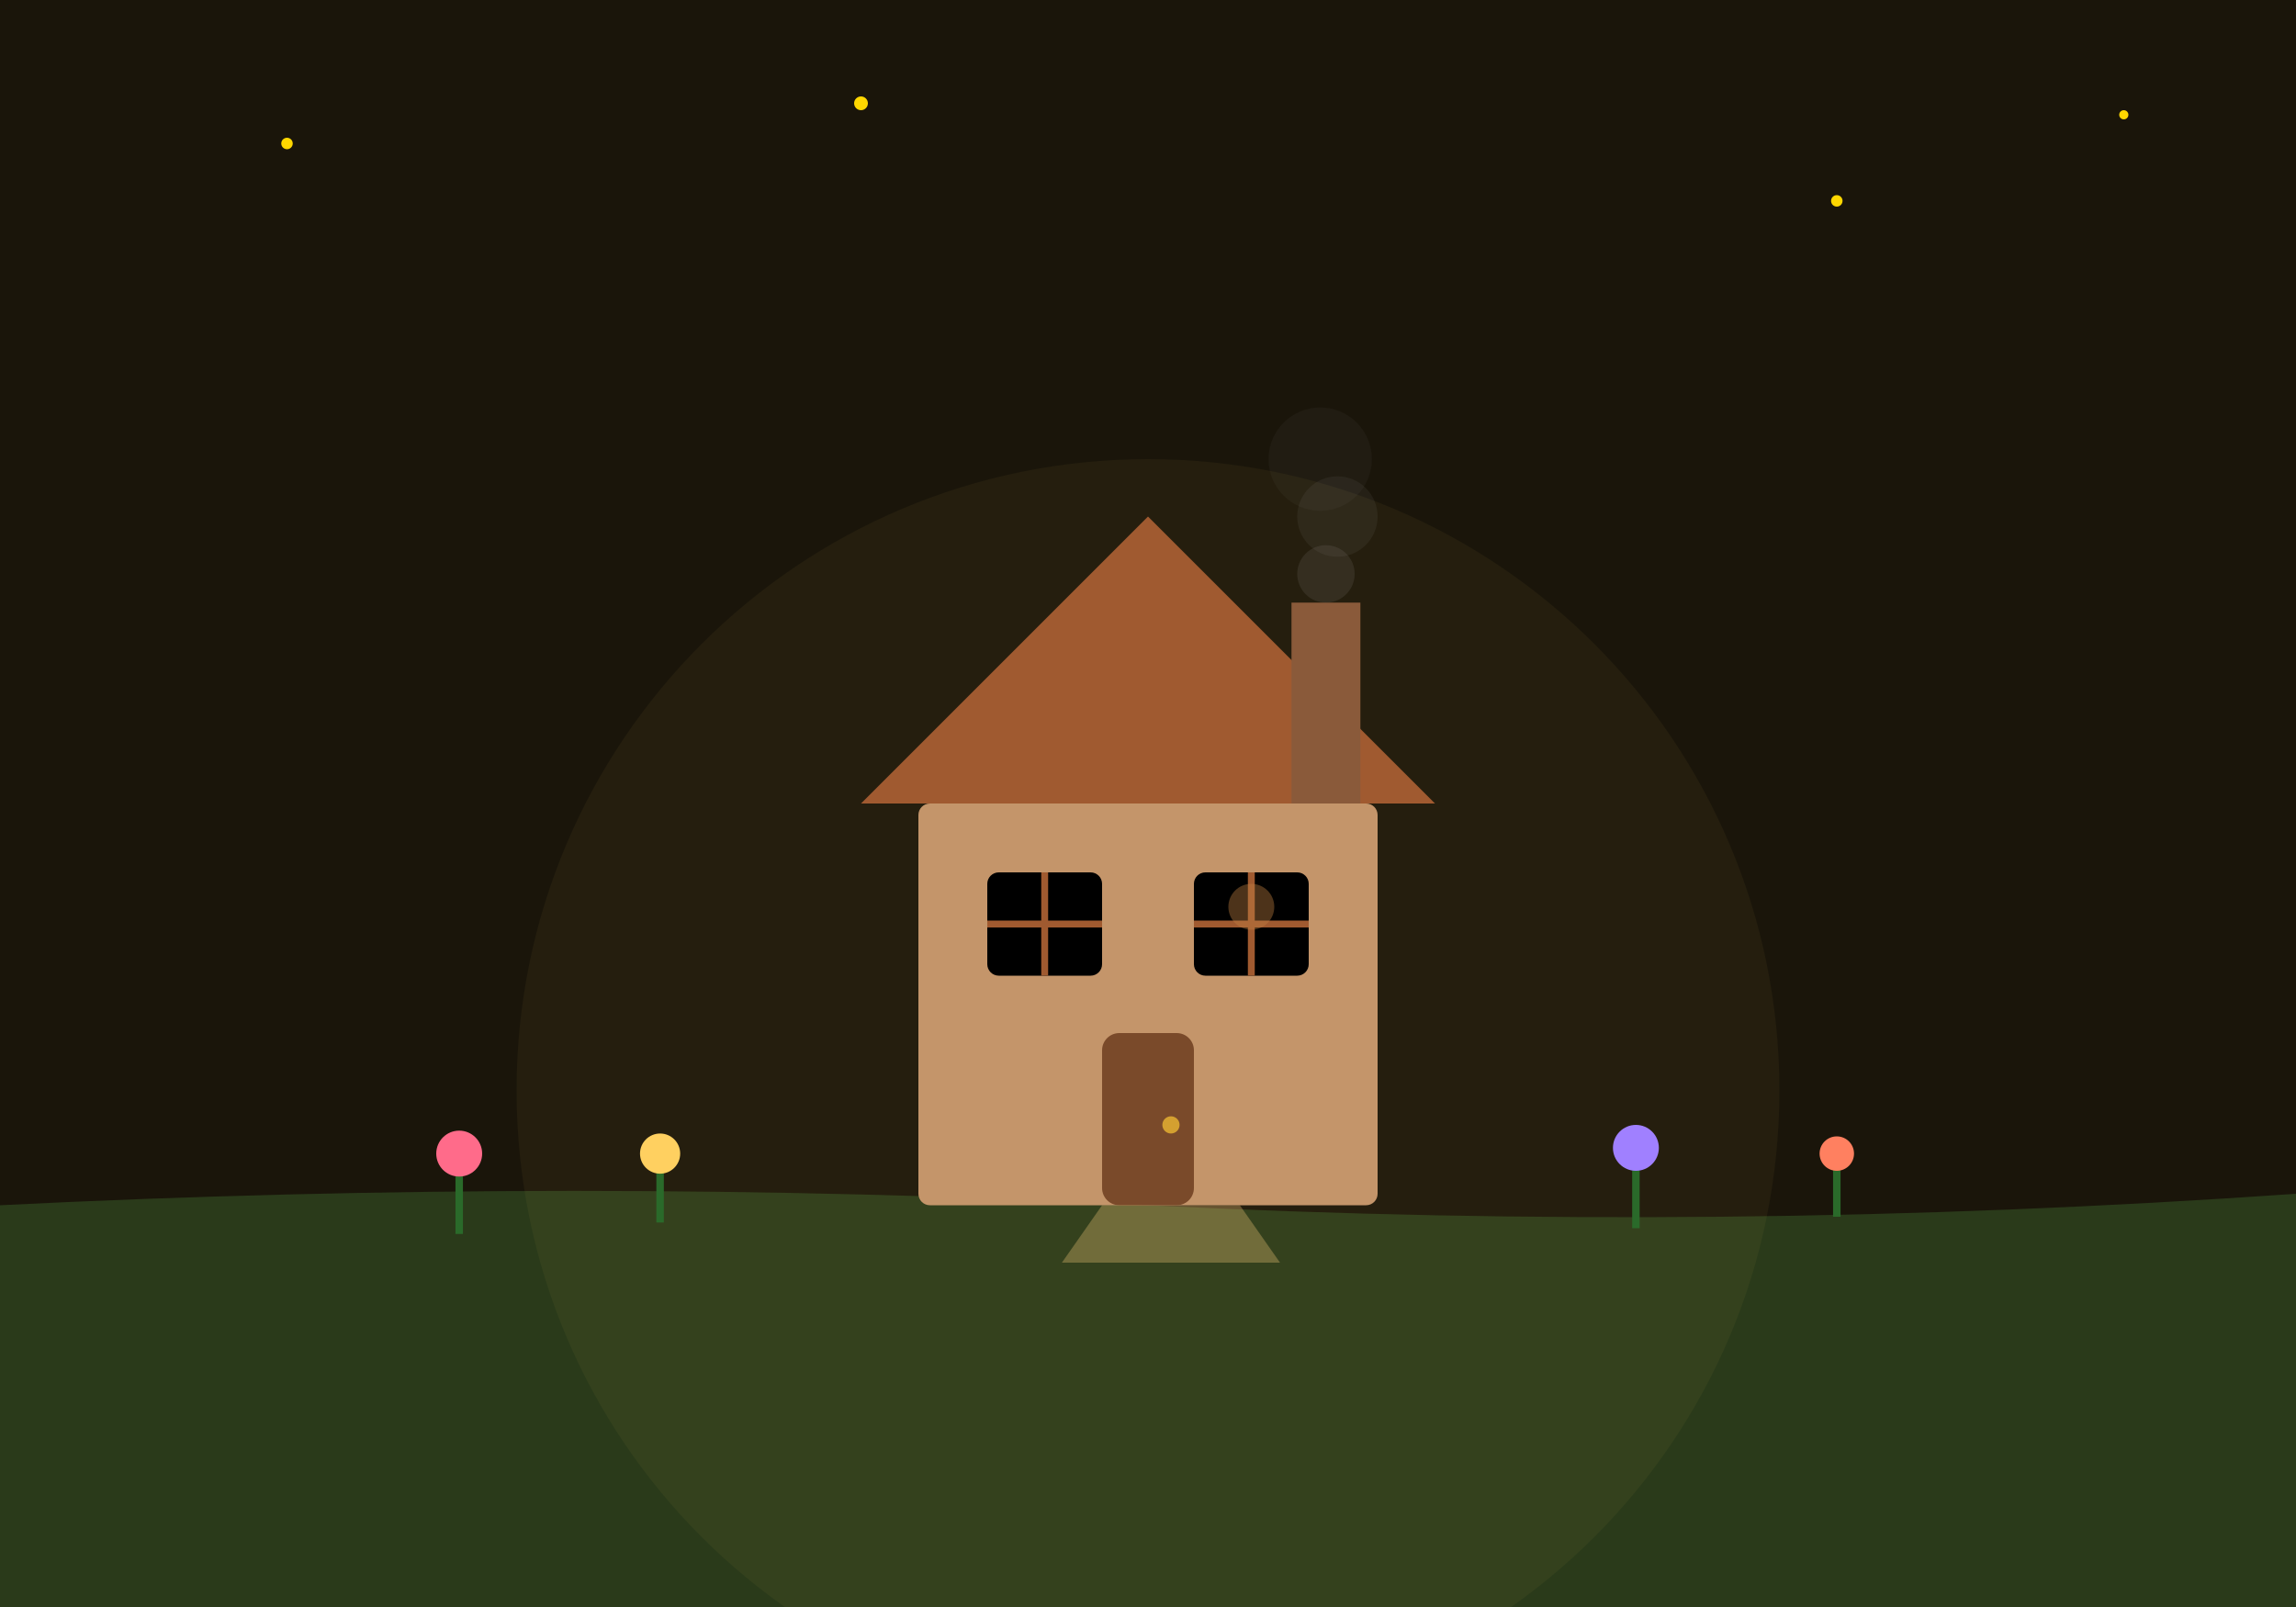
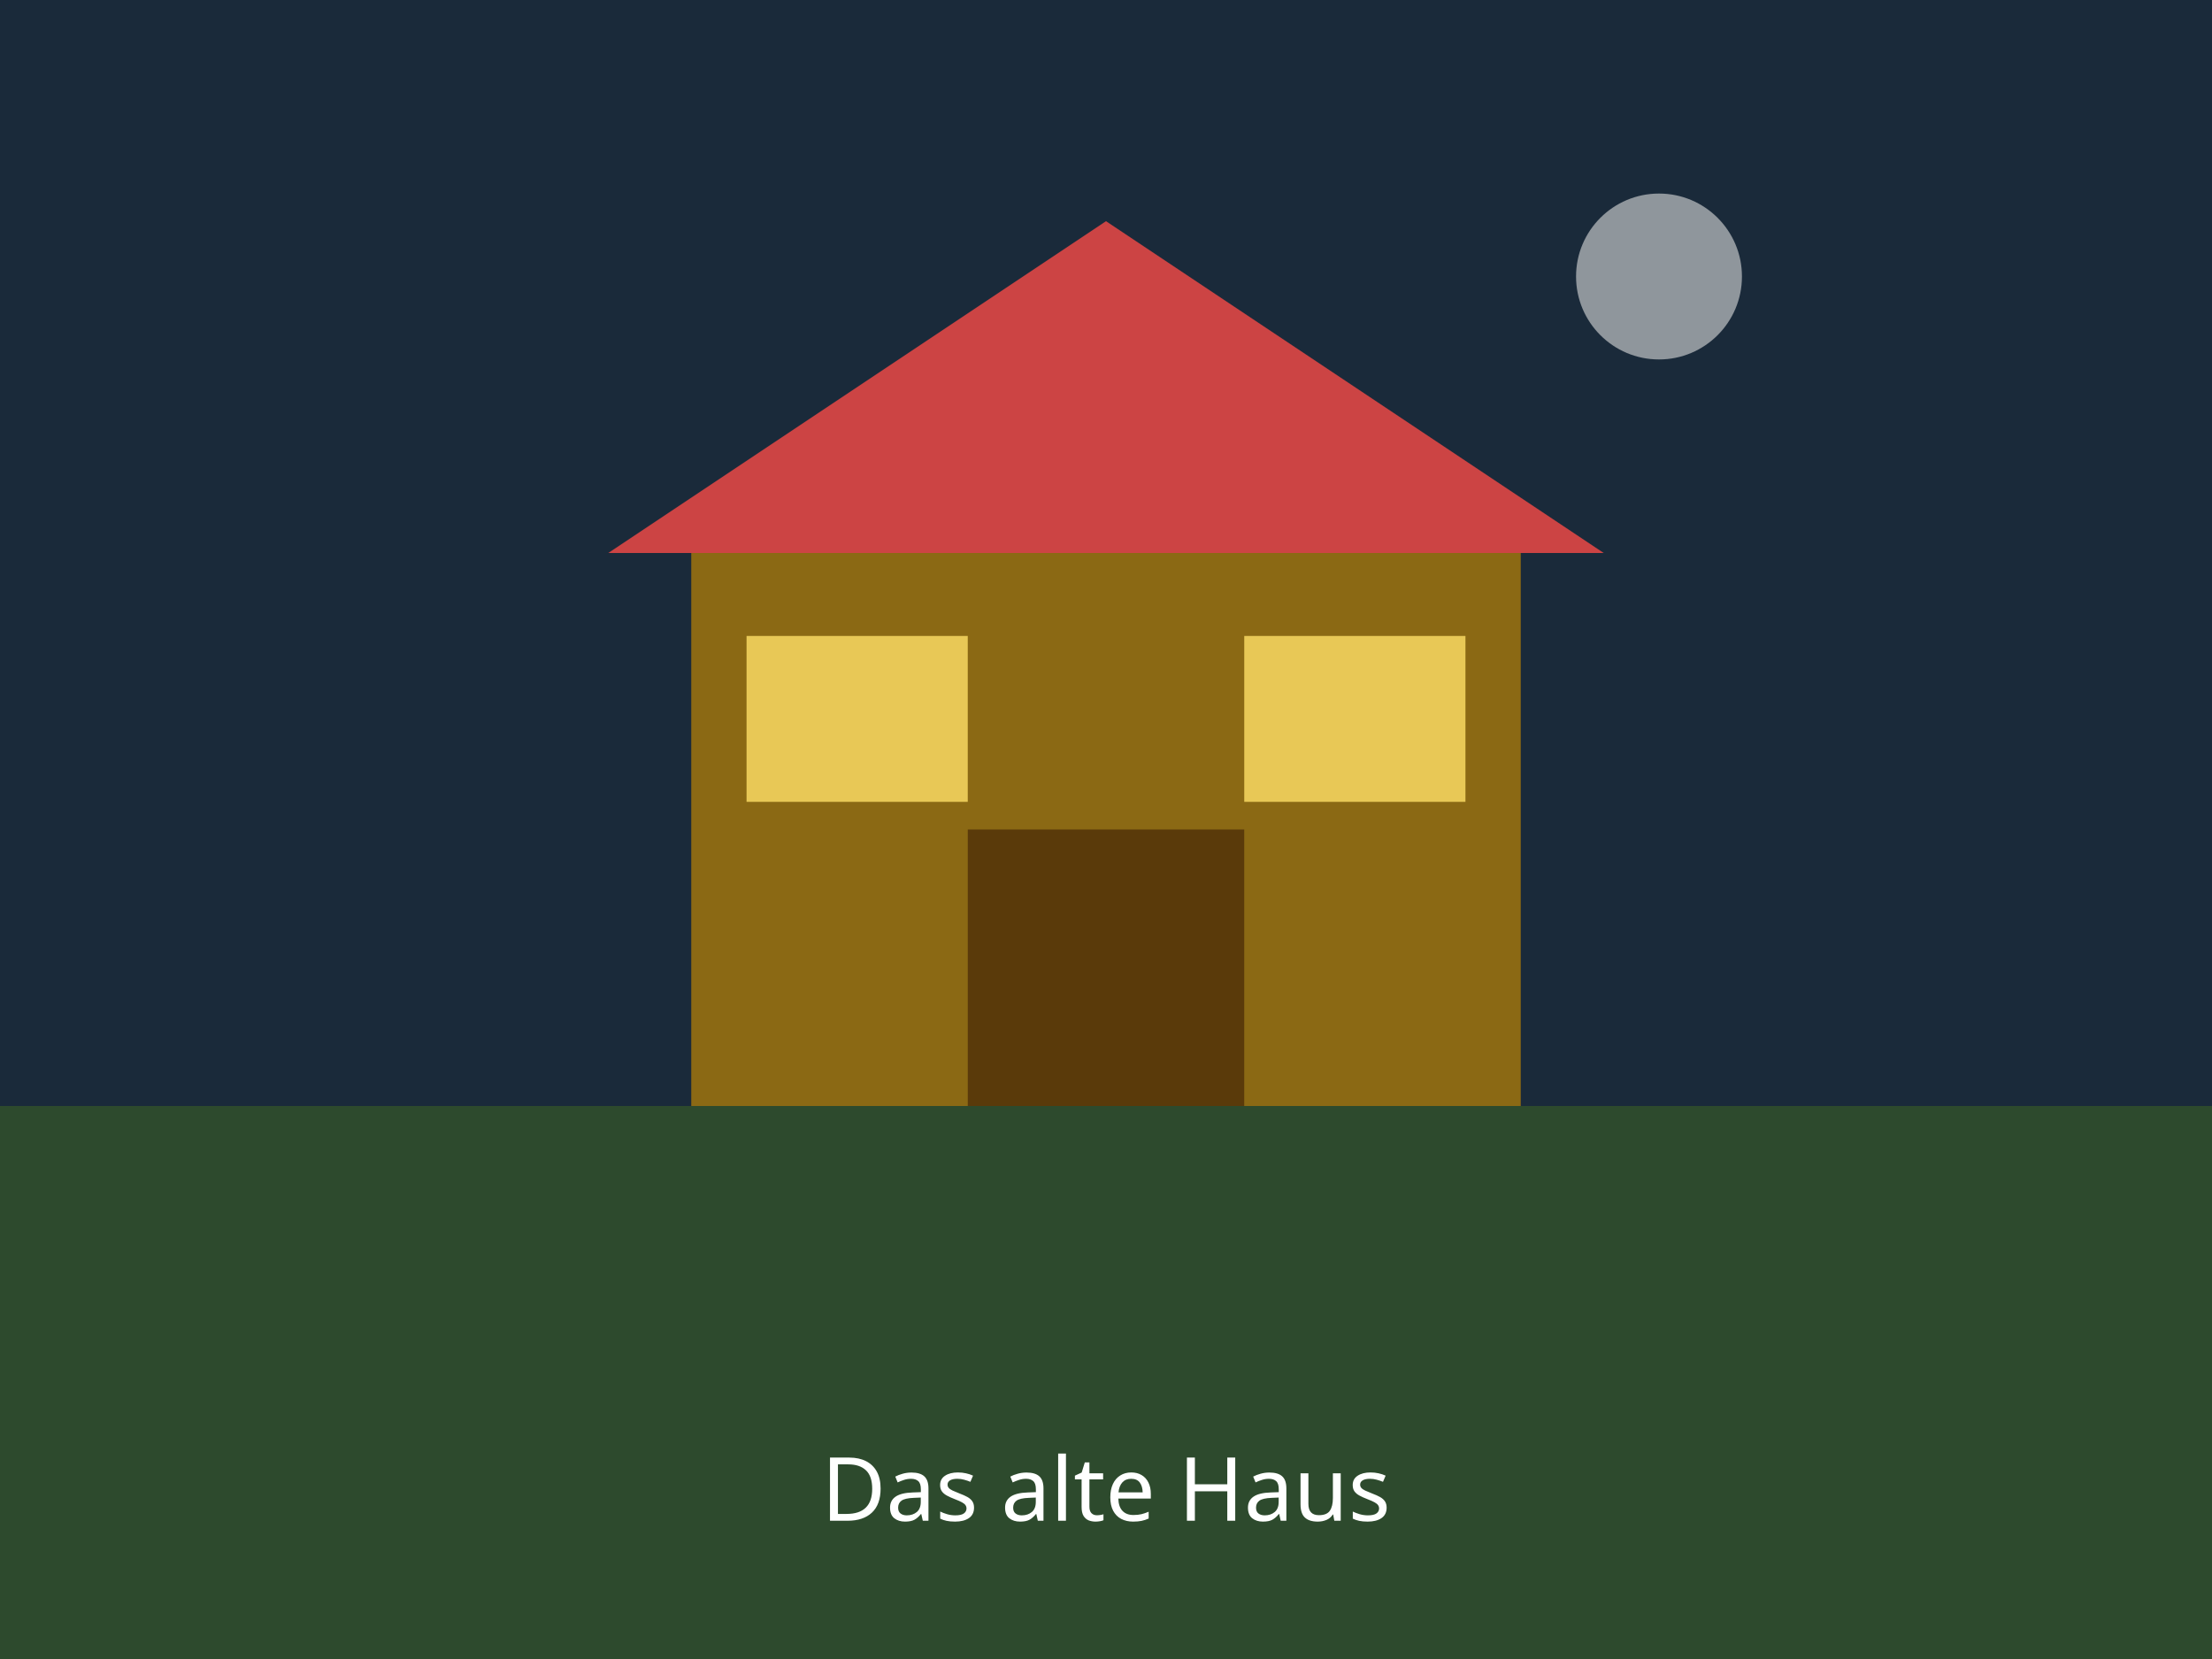
- <svg xmlns="http://www.w3.org/2000/svg" viewBox="0 0 400 280">
-   <defs>
-     <style>
-     .wg{animation:wgl 3s ease-in-out infinite}@keyframes wgl{0%,100%{fill:#ffd080}50%{fill:#ffe8b0}}
-     .sm{animation:sr 5s ease-out infinite}@keyframes sr{0%{transform:translate(0,0) scale(1);opacity:.12}100%{transform:translate(-8px,-30px) scale(1.8);opacity:0}}
-     .st{animation:tw 2s ease-in-out infinite}@keyframes tw{0%,100%{opacity:.3}50%{opacity:.8}}
-     .dl{animation:dp 4s ease-in-out infinite}@keyframes dp{0%,100%{opacity:.25}50%{opacity:.45}}
-     .fs{animation:fw 3s ease-in-out infinite;transform-origin:center bottom}@keyframes fw{0%,100%{transform:rotate(0)}50%{transform:rotate(3deg)}}
-   </style>
-   </defs>
-   <rect width="400" height="280" fill="#1a150a" />
-   <circle cx="50" cy="25" r="1" fill="#ffd700" class="st" />
-   <circle cx="150" cy="18" r="1.2" fill="#ffd700" class="st" style="animation-delay:1s" />
-   <circle cx="320" cy="35" r="1" fill="#ffd700" class="st" />
-   <circle cx="370" cy="20" r=".8" fill="#ffd700" class="st" style="animation-delay:2s" />
-   <path d="M0,210 Q100,205 200,210 Q300,215 400,208 L400,280 L0,280Z" fill="#2a3a1a" />
-   <circle cx="200" cy="190" r="110" fill="rgba(255,200,80,0.05)" />
-   <g transform="translate(200,140)">
-     <polygon points="-50,0 0,-50 50,0" fill="#a05a30" />
-     <rect x="-40" y="0" width="80" height="70" fill="#c4956a" rx="2" />
-     <rect x="-28" y="12" width="20" height="18" rx="2" class="wg" />
-     <rect x="8" y="12" width="20" height="18" rx="2" class="wg" style="animation-delay:1s" />
-     <line x1="-18" y1="12" x2="-18" y2="30" stroke="#a05a30" stroke-width="1.2" />
-     <line x1="-28" y1="21" x2="-8" y2="21" stroke="#a05a30" stroke-width="1.2" />
-     <line x1="18" y1="12" x2="18" y2="30" stroke="#a05a30" stroke-width="1.2" />
-     <line x1="8" y1="21" x2="28" y2="21" stroke="#a05a30" stroke-width="1.2" />
-     <circle cx="18" cy="18" r="4" fill="#c08040" opacity=".4" />
-     <rect x="-8" y="40" width="16" height="30" rx="3" fill="#7a4a2a" />
-     <circle cx="4" cy="56" r="1.5" fill="#d4a030" />
-     <polygon points="-8,70 -15,80 23,80 16,70" fill="#ffd080" opacity=".3" class="dl" />
-     <rect x="25" y="-35" width="12" height="35" fill="#8a5a3a" />
-     <circle cx="31" cy="-40" r="5" fill="#aaa" opacity=".12" class="sm" />
-     <circle cx="33" cy="-50" r="7" fill="#aaa" opacity=".08" class="sm" style="animation-delay:1s" />
-     <circle cx="30" cy="-60" r="9" fill="#aaa" opacity=".05" class="sm" style="animation-delay:2s" />
-   </g>
-   <g class="fs">
-     <line x1="80" y1="215" x2="80" y2="203" stroke="#2a6a2a" stroke-width="1.3" />
-     <circle cx="80" cy="201" r="4" fill="#ff6b8a" />
-   </g>
-   <g class="fs" style="animation-delay:.5s">
-     <line x1="115" y1="213" x2="115" y2="203" stroke="#2a6a2a" stroke-width="1.3" />
-     <circle cx="115" cy="201" r="3.5" fill="#ffd060" />
-   </g>
-   <g class="fs" style="animation-delay:1s">
-     <line x1="285" y1="214" x2="285" y2="202" stroke="#2a6a2a" stroke-width="1.3" />
-     <circle cx="285" cy="200" r="4" fill="#a080ff" />
-   </g>
-   <g class="fs" style="animation-delay:1.5s">
-     <line x1="320" y1="212" x2="320" y2="203" stroke="#2a6a2a" stroke-width="1.3" />
-     <circle cx="320" cy="201" r="3" fill="#ff8060" />
-   </g>
+ <svg xmlns="http://www.w3.org/2000/svg" viewBox="0 0 800 600">
+   <rect width="800" height="600" fill="#1a2a3a" />
+   <rect y="400" width="800" height="200" fill="#2d4a2d" />
+   <rect x="250" y="200" width="300" height="200" fill="#8B6914" />
+   <polygon points="220,200 400,80 580,200" fill="#cc4444" />
+   <rect x="350" y="300" width="100" height="100" fill="#5a3a0a" />
+   <rect x="270" y="230" width="80" height="60" fill="#ffe066" opacity="0.8" />
+   <rect x="450" y="230" width="80" height="60" fill="#ffe066" opacity="0.8" />
+   <circle cx="600" cy="100" r="30" fill="#ddd" opacity="0.6" />
+   <text x="400" y="550" text-anchor="middle" fill="white" font-size="32" font-family="sans-serif">Das alte Haus</text>
</svg>
